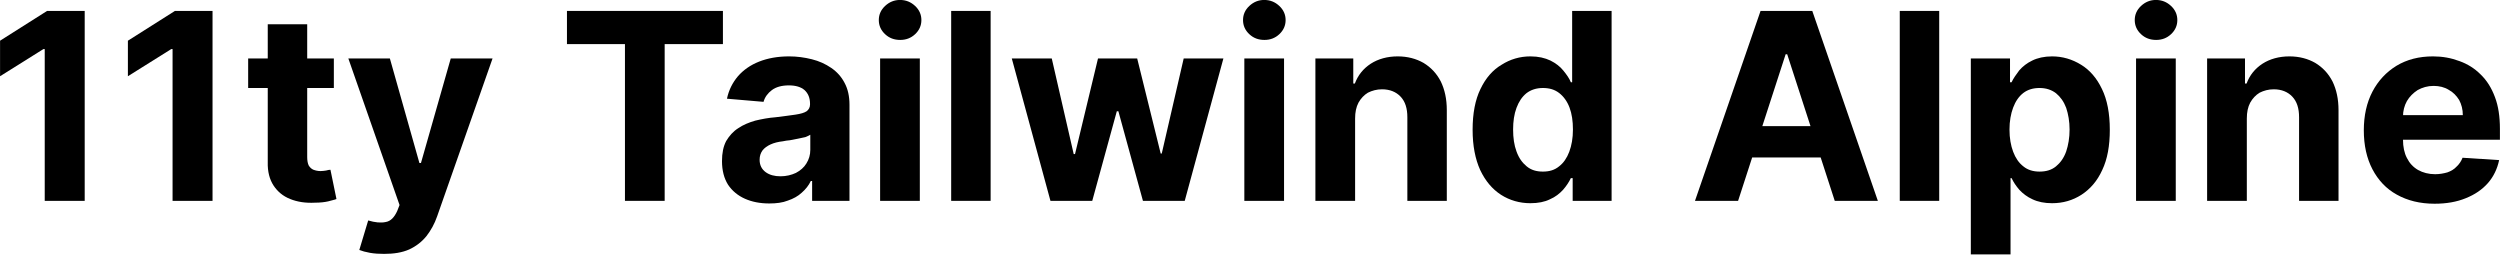
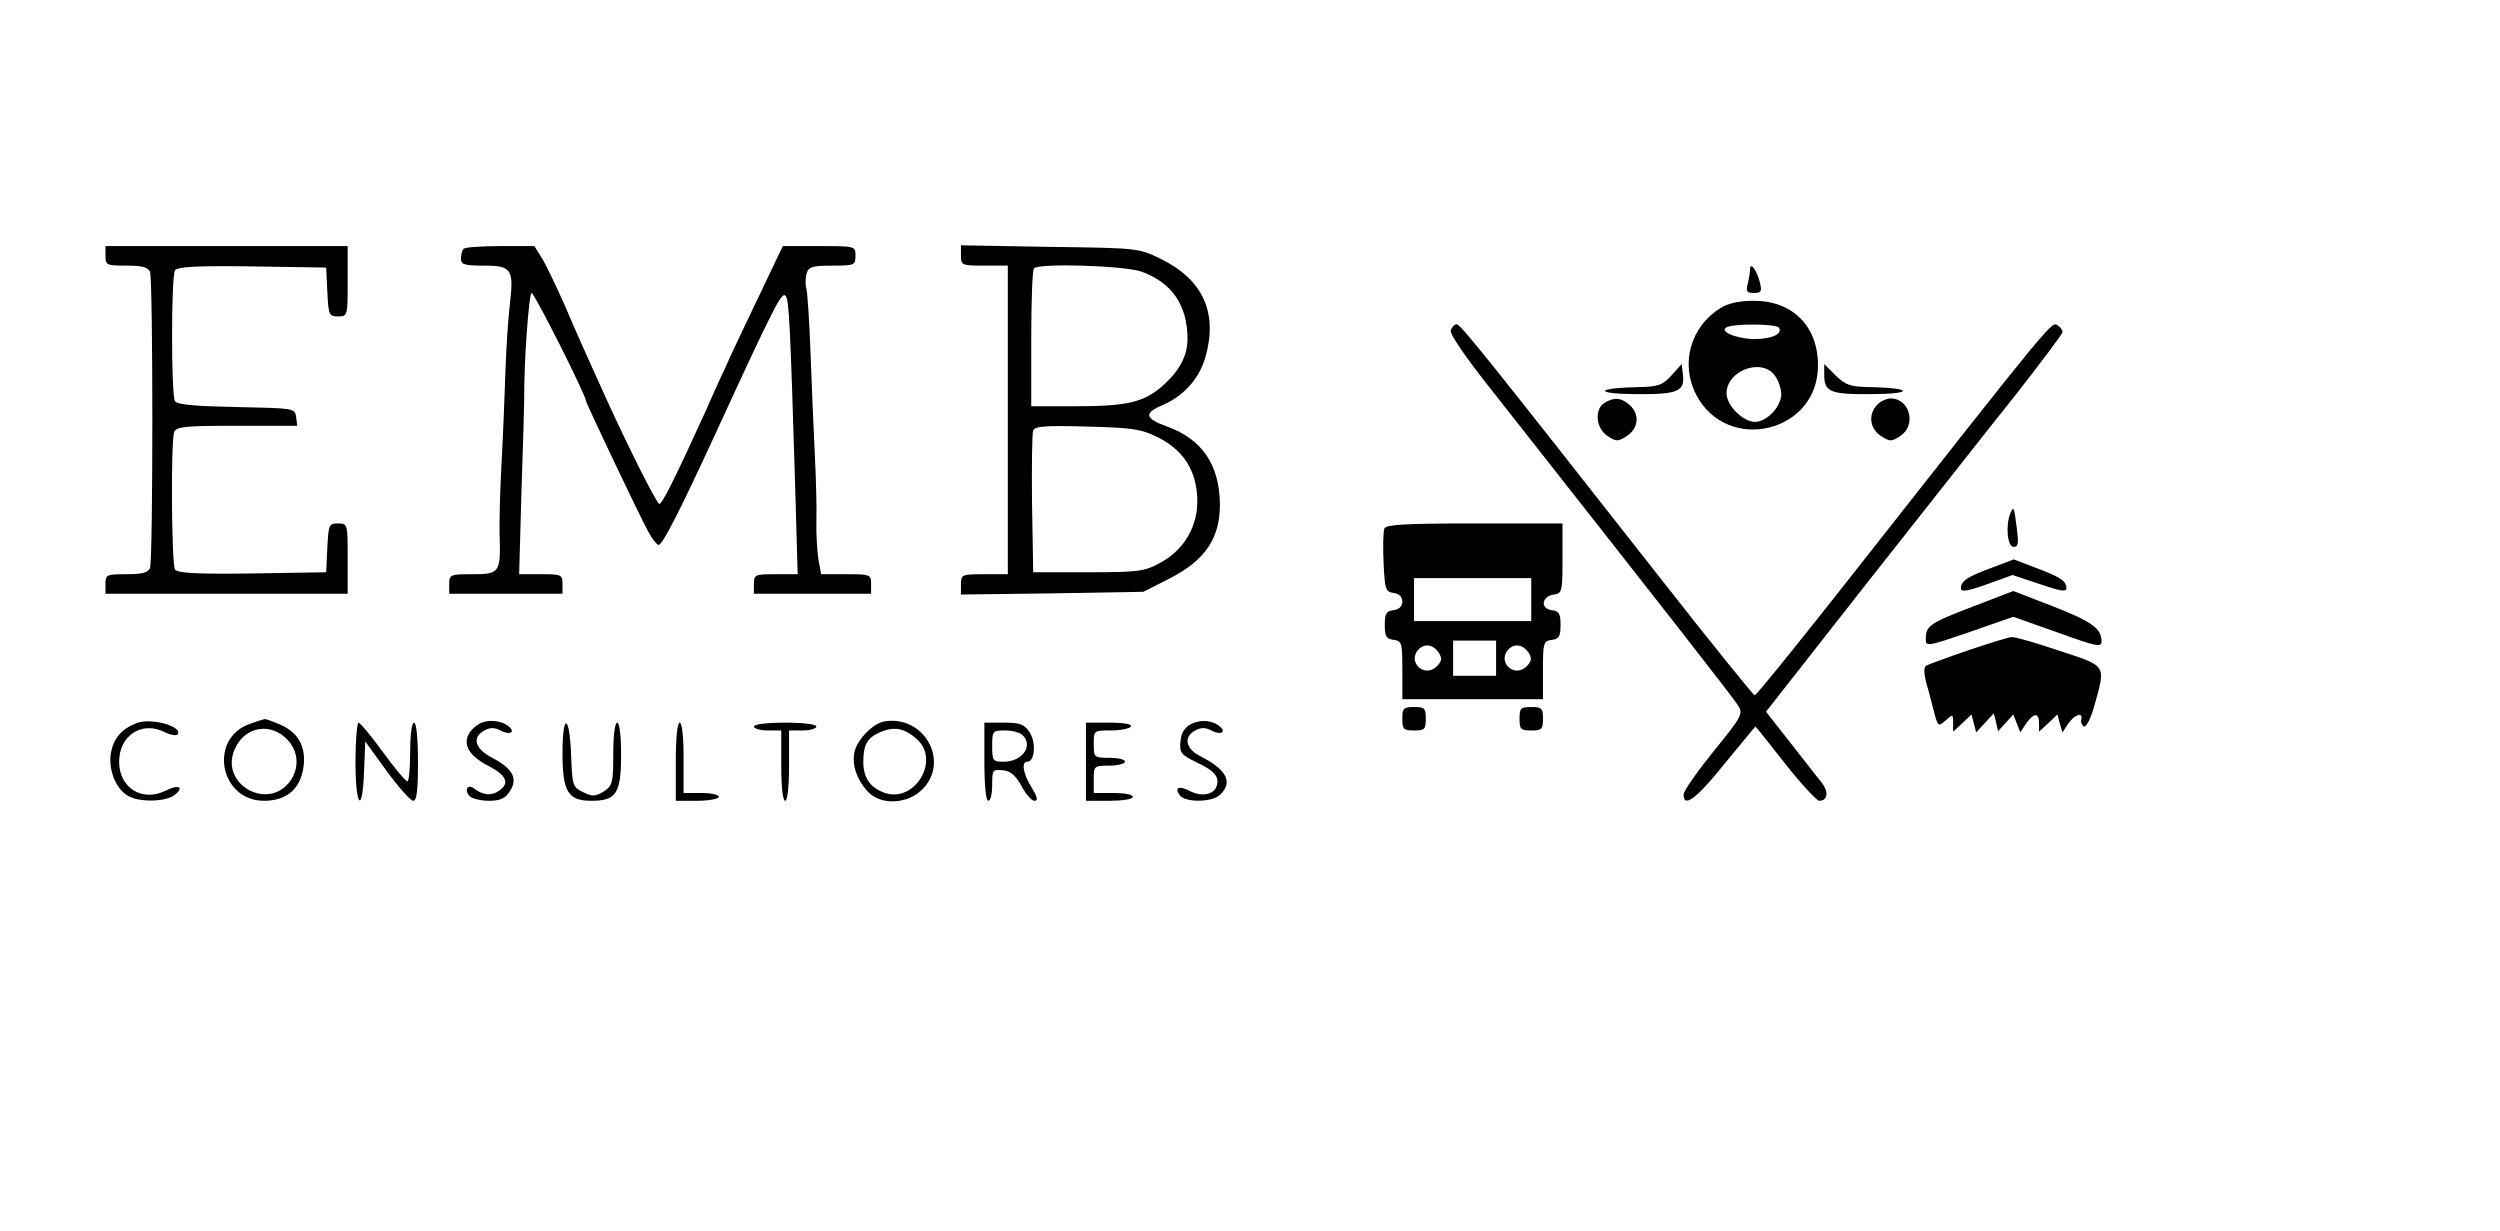
- <svg xmlns="http://www.w3.org/2000/svg" viewBox="0 0 1000 102" version="1.1">
-   <g id="curves" transform="matrix(1.33631,0,0,1.33631,-301.749,-65.4924)">
-     <g transform="matrix(78.1985,0,0,78.1985,221.836,109.131)">
-       <path d="M0.375,-0.727L0.375,-0L0.222,-0L0.222,-0.581L0.217,-0.581L0.051,-0.477L0.051,-0.613L0.231,-0.727L0.375,-0.727Z" style="fill-rule:nonzero;" />
-     </g>
-     <g transform="matrix(78.1985,0,0,78.1985,260.102,109.131)">
-       <path d="M0.375,-0.727L0.375,-0L0.222,-0L0.222,-0.581L0.217,-0.581L0.051,-0.477L0.051,-0.613L0.231,-0.727L0.375,-0.727Z" style="fill-rule:nonzero;" />
-     </g>
-     <g transform="matrix(78.1985,0,0,78.1985,298.369,109.131)">
-       <path d="M0.35,-0.545L0.35,-0.432L0.022,-0.432L0.022,-0.545L0.35,-0.545ZM0.097,-0.676L0.248,-0.676L0.248,-0.168C0.248,-0.154 0.25,-0.143 0.254,-0.135C0.259,-0.127 0.265,-0.122 0.272,-0.119C0.28,-0.116 0.289,-0.114 0.299,-0.114C0.306,-0.114 0.313,-0.115 0.32,-0.116C0.327,-0.118 0.333,-0.119 0.337,-0.119L0.36,-0.007C0.353,-0.004 0.342,-0.002 0.328,0.002C0.315,0.005 0.298,0.007 0.278,0.007C0.242,0.009 0.21,0.004 0.183,-0.007C0.155,-0.018 0.134,-0.036 0.119,-0.059C0.104,-0.082 0.096,-0.112 0.097,-0.148L0.097,-0.676Z" style="fill-rule:nonzero;" />
-     </g>
-     <g transform="matrix(78.1985,0,0,78.1985,328.748,109.131)">
-       <path d="M0.154,0.203C0.135,0.203 0.117,0.202 0.1,0.199C0.083,0.196 0.069,0.192 0.059,0.188L0.093,0.075C0.119,0.083 0.142,0.085 0.16,0.081C0.179,0.078 0.193,0.063 0.204,0.039L0.213,0.016L0.017,-0.545L0.176,-0.545L0.289,-0.145L0.295,-0.145L0.409,-0.545L0.569,-0.545L0.357,0.059C0.347,0.088 0.333,0.113 0.316,0.135C0.298,0.157 0.276,0.174 0.25,0.186C0.223,0.198 0.191,0.203 0.154,0.203Z" style="fill-rule:nonzero;" />
-     </g>
-     <g transform="matrix(78.1985,0,0,78.1985,392.701,109.131)">
-       <path d="M0.036,-0.6L0.036,-0.727L0.633,-0.727L0.633,-0.6L0.41,-0.6L0.41,-0L0.258,-0L0.258,-0.6L0.036,-0.6Z" style="fill-rule:nonzero;" />
-     </g>
-     <g transform="matrix(78.1985,0,0,78.1985,439.187,109.131)">
-       <path d="M0.216,0.01C0.181,0.01 0.15,0.004 0.123,-0.008C0.096,-0.02 0.074,-0.038 0.058,-0.062C0.043,-0.086 0.035,-0.116 0.035,-0.152C0.035,-0.183 0.04,-0.208 0.051,-0.229C0.063,-0.249 0.078,-0.266 0.097,-0.278C0.116,-0.291 0.138,-0.3 0.162,-0.307C0.187,-0.313 0.213,-0.318 0.24,-0.32C0.271,-0.324 0.297,-0.327 0.316,-0.33C0.336,-0.333 0.35,-0.337 0.359,-0.343C0.367,-0.349 0.372,-0.358 0.372,-0.369L0.372,-0.371C0.372,-0.394 0.365,-0.411 0.351,-0.424C0.337,-0.436 0.317,-0.442 0.291,-0.442C0.264,-0.442 0.242,-0.436 0.226,-0.424C0.21,-0.412 0.199,-0.397 0.194,-0.379L0.054,-0.391C0.061,-0.424 0.075,-0.452 0.096,-0.477C0.117,-0.501 0.144,-0.52 0.177,-0.533C0.21,-0.546 0.248,-0.553 0.292,-0.553C0.322,-0.553 0.351,-0.549 0.379,-0.542C0.407,-0.535 0.431,-0.524 0.453,-0.509C0.475,-0.494 0.492,-0.475 0.504,-0.452C0.517,-0.428 0.523,-0.4 0.523,-0.368L0.523,-0L0.38,-0L0.38,-0.076L0.375,-0.076C0.367,-0.059 0.355,-0.044 0.34,-0.031C0.326,-0.018 0.308,-0.008 0.287,-0.001C0.267,0.007 0.243,0.01 0.216,0.01ZM0.259,-0.094C0.281,-0.094 0.301,-0.099 0.318,-0.107C0.335,-0.116 0.349,-0.128 0.358,-0.143C0.368,-0.159 0.373,-0.176 0.373,-0.195L0.373,-0.253C0.368,-0.25 0.362,-0.247 0.354,-0.244C0.345,-0.242 0.336,-0.24 0.326,-0.238C0.316,-0.236 0.306,-0.234 0.295,-0.232C0.285,-0.231 0.276,-0.23 0.268,-0.228C0.25,-0.226 0.234,-0.222 0.221,-0.216C0.208,-0.21 0.198,-0.203 0.19,-0.193C0.183,-0.183 0.179,-0.172 0.179,-0.157C0.179,-0.137 0.187,-0.121 0.202,-0.11C0.217,-0.099 0.236,-0.094 0.259,-0.094Z" style="fill-rule:nonzero;" />
-     </g>
-     <g transform="matrix(78.1985,0,0,78.1985,484.562,109.131)">
-       <path d="M0.06,-0L0.06,-0.545L0.212,-0.545L0.212,-0L0.06,-0ZM0.137,-0.616C0.114,-0.616 0.095,-0.623 0.079,-0.638C0.063,-0.653 0.055,-0.671 0.055,-0.692C0.055,-0.713 0.063,-0.731 0.079,-0.746C0.095,-0.761 0.114,-0.769 0.136,-0.769C0.159,-0.769 0.178,-0.761 0.194,-0.746C0.21,-0.731 0.218,-0.713 0.218,-0.692C0.218,-0.671 0.21,-0.653 0.194,-0.638C0.178,-0.623 0.159,-0.616 0.137,-0.616Z" style="fill-rule:nonzero;" />
-     </g>
-     <g transform="matrix(78.1985,0,0,78.1985,505.834,109.131)">
-       <rect x="0.06" y="-0.727" width="0.151" height="0.727" style="fill-rule:nonzero;" />
-     </g>
-     <g transform="matrix(78.1985,0,0,78.1985,527.105,109.131)">
-       <path d="M0.168,-0L0.02,-0.545L0.173,-0.545L0.257,-0.179L0.262,-0.179L0.35,-0.545L0.5,-0.545L0.59,-0.181L0.594,-0.181L0.678,-0.545L0.83,-0.545L0.682,-0L0.522,-0L0.428,-0.343L0.422,-0.343L0.328,-0L0.168,-0Z" style="fill-rule:nonzero;" />
-     </g>
-     <g transform="matrix(78.1985,0,0,78.1985,593.585,109.131)">
-       <path d="M0.06,-0L0.06,-0.545L0.212,-0.545L0.212,-0L0.06,-0ZM0.137,-0.616C0.114,-0.616 0.095,-0.623 0.079,-0.638C0.063,-0.653 0.055,-0.671 0.055,-0.692C0.055,-0.713 0.063,-0.731 0.079,-0.746C0.095,-0.761 0.114,-0.769 0.136,-0.769C0.159,-0.769 0.178,-0.761 0.194,-0.746C0.21,-0.731 0.218,-0.713 0.218,-0.692C0.218,-0.671 0.21,-0.653 0.194,-0.638C0.178,-0.623 0.159,-0.616 0.137,-0.616Z" style="fill-rule:nonzero;" />
-     </g>
-     <g transform="matrix(78.1985,0,0,78.1985,614.856,109.131)">
-       <path d="M0.212,-0.315L0.212,-0L0.06,-0L0.06,-0.545L0.205,-0.545L0.205,-0.449L0.211,-0.449C0.223,-0.481 0.243,-0.506 0.272,-0.525C0.3,-0.543 0.335,-0.553 0.375,-0.553C0.413,-0.553 0.446,-0.544 0.474,-0.528C0.502,-0.511 0.524,-0.488 0.54,-0.457C0.555,-0.426 0.563,-0.39 0.563,-0.347L0.563,-0L0.412,-0L0.412,-0.32C0.412,-0.354 0.404,-0.38 0.386,-0.399C0.369,-0.417 0.345,-0.427 0.315,-0.427C0.295,-0.427 0.277,-0.422 0.261,-0.414C0.246,-0.405 0.234,-0.392 0.225,-0.376C0.216,-0.359 0.212,-0.339 0.212,-0.315Z" style="fill-rule:nonzero;" />
-     </g>
-     <g transform="matrix(78.1985,0,0,78.1985,663.48,109.131)">
-       <path d="M0.261,0.009C0.22,0.009 0.182,-0.002 0.149,-0.023C0.115,-0.045 0.089,-0.076 0.069,-0.118C0.05,-0.16 0.04,-0.211 0.04,-0.272C0.04,-0.335 0.05,-0.387 0.07,-0.428C0.09,-0.47 0.117,-0.501 0.151,-0.521C0.184,-0.542 0.221,-0.553 0.261,-0.553C0.292,-0.553 0.317,-0.547 0.338,-0.537C0.358,-0.527 0.375,-0.514 0.387,-0.499C0.4,-0.483 0.41,-0.469 0.416,-0.454L0.421,-0.454L0.421,-0.727L0.572,-0.727L0.572,-0L0.423,-0L0.423,-0.087L0.416,-0.087C0.409,-0.072 0.399,-0.057 0.386,-0.042C0.373,-0.028 0.357,-0.015 0.336,-0.006C0.316,0.004 0.291,0.009 0.261,0.009ZM0.309,-0.112C0.334,-0.112 0.354,-0.118 0.371,-0.132C0.388,-0.145 0.401,-0.164 0.41,-0.188C0.419,-0.212 0.424,-0.24 0.424,-0.273C0.424,-0.305 0.42,-0.333 0.411,-0.357C0.402,-0.381 0.388,-0.4 0.371,-0.413C0.354,-0.426 0.334,-0.432 0.309,-0.432C0.284,-0.432 0.263,-0.425 0.246,-0.412C0.229,-0.398 0.217,-0.38 0.208,-0.356C0.199,-0.332 0.195,-0.304 0.195,-0.273C0.195,-0.241 0.199,-0.213 0.208,-0.189C0.217,-0.164 0.23,-0.146 0.247,-0.132C0.264,-0.118 0.284,-0.112 0.309,-0.112Z" style="fill-rule:nonzero;" />
-     </g>
-     <g transform="matrix(78.1985,0,0,78.1985,731.293,109.131)">
-       <path d="M0.189,-0L0.024,-0L0.275,-0.727L0.473,-0.727L0.724,-0L0.559,-0L0.377,-0.561L0.371,-0.561L0.189,-0ZM0.178,-0.286L0.567,-0.286L0.567,-0.166L0.178,-0.166L0.178,-0.286Z" style="fill-rule:nonzero;" />
-     </g>
-     <g transform="matrix(78.1985,0,0,78.1985,789.775,109.131)">
-       <rect x="0.06" y="-0.727" width="0.151" height="0.727" style="fill-rule:nonzero;" />
-     </g>
-     <g transform="matrix(78.1985,0,0,78.1985,811.047,109.131)">
-       <path d="M0.06,0.205L0.06,-0.545L0.21,-0.545L0.21,-0.454L0.216,-0.454C0.223,-0.469 0.233,-0.483 0.245,-0.499C0.258,-0.514 0.274,-0.527 0.295,-0.537C0.315,-0.547 0.341,-0.553 0.371,-0.553C0.411,-0.553 0.448,-0.542 0.482,-0.521C0.515,-0.501 0.542,-0.47 0.562,-0.428C0.582,-0.387 0.592,-0.335 0.592,-0.272C0.592,-0.211 0.583,-0.16 0.563,-0.118C0.544,-0.076 0.517,-0.045 0.483,-0.023C0.45,-0.002 0.413,0.009 0.371,0.009C0.342,0.009 0.317,0.004 0.296,-0.006C0.276,-0.015 0.259,-0.028 0.246,-0.042C0.233,-0.057 0.223,-0.072 0.216,-0.087L0.212,-0.087L0.212,0.205L0.06,0.205ZM0.208,-0.273C0.208,-0.24 0.213,-0.212 0.222,-0.188C0.231,-0.164 0.244,-0.145 0.261,-0.132C0.278,-0.118 0.299,-0.112 0.323,-0.112C0.348,-0.112 0.369,-0.118 0.386,-0.132C0.403,-0.146 0.416,-0.164 0.425,-0.189C0.433,-0.213 0.438,-0.241 0.438,-0.273C0.438,-0.304 0.433,-0.332 0.425,-0.356C0.416,-0.38 0.403,-0.398 0.386,-0.412C0.369,-0.425 0.348,-0.432 0.323,-0.432C0.299,-0.432 0.278,-0.426 0.261,-0.413C0.244,-0.4 0.231,-0.381 0.222,-0.357C0.213,-0.333 0.208,-0.305 0.208,-0.273Z" style="fill-rule:nonzero;" />
-     </g>
-     <g transform="matrix(78.1985,0,0,78.1985,860.504,109.131)">
-       <path d="M0.06,-0L0.06,-0.545L0.212,-0.545L0.212,-0L0.06,-0ZM0.137,-0.616C0.114,-0.616 0.095,-0.623 0.079,-0.638C0.063,-0.653 0.055,-0.671 0.055,-0.692C0.055,-0.713 0.063,-0.731 0.079,-0.746C0.095,-0.761 0.114,-0.769 0.136,-0.769C0.159,-0.769 0.178,-0.761 0.194,-0.746C0.21,-0.731 0.218,-0.713 0.218,-0.692C0.218,-0.671 0.21,-0.653 0.194,-0.638C0.178,-0.623 0.159,-0.616 0.137,-0.616Z" style="fill-rule:nonzero;" />
-     </g>
-     <g transform="matrix(78.1985,0,0,78.1985,881.775,109.131)">
-       <path d="M0.212,-0.315L0.212,-0L0.06,-0L0.06,-0.545L0.205,-0.545L0.205,-0.449L0.211,-0.449C0.223,-0.481 0.243,-0.506 0.272,-0.525C0.3,-0.543 0.335,-0.553 0.375,-0.553C0.413,-0.553 0.446,-0.544 0.474,-0.528C0.502,-0.511 0.524,-0.488 0.54,-0.457C0.555,-0.426 0.563,-0.39 0.563,-0.347L0.563,-0L0.412,-0L0.412,-0.32C0.412,-0.354 0.404,-0.38 0.386,-0.399C0.369,-0.417 0.345,-0.427 0.315,-0.427C0.295,-0.427 0.277,-0.422 0.261,-0.414C0.246,-0.405 0.234,-0.392 0.225,-0.376C0.216,-0.359 0.212,-0.339 0.212,-0.315Z" style="fill-rule:nonzero;" />
-     </g>
-     <g transform="matrix(78.1985,0,0,78.1985,930.4,109.131)">
-       <path d="M0.309,0.011C0.253,0.011 0.205,-0.001 0.164,-0.024C0.124,-0.046 0.093,-0.079 0.071,-0.121C0.049,-0.163 0.038,-0.213 0.038,-0.27C0.038,-0.326 0.049,-0.376 0.071,-0.418C0.093,-0.46 0.124,-0.493 0.163,-0.517C0.203,-0.541 0.249,-0.553 0.303,-0.553C0.339,-0.553 0.372,-0.547 0.404,-0.535C0.435,-0.524 0.462,-0.507 0.485,-0.484C0.509,-0.461 0.527,-0.432 0.54,-0.397C0.553,-0.363 0.559,-0.322 0.559,-0.276L0.559,-0.234L0.099,-0.234L0.099,-0.328L0.417,-0.328C0.417,-0.35 0.412,-0.369 0.403,-0.386C0.393,-0.402 0.38,-0.416 0.363,-0.425C0.347,-0.435 0.327,-0.44 0.305,-0.44C0.282,-0.44 0.262,-0.434 0.244,-0.424C0.227,-0.413 0.213,-0.399 0.203,-0.382C0.193,-0.364 0.188,-0.344 0.188,-0.323L0.188,-0.234C0.188,-0.207 0.193,-0.183 0.203,-0.164C0.213,-0.144 0.227,-0.129 0.246,-0.118C0.264,-0.108 0.286,-0.102 0.311,-0.102C0.328,-0.102 0.344,-0.105 0.358,-0.109C0.372,-0.114 0.384,-0.121 0.393,-0.131C0.403,-0.14 0.411,-0.152 0.416,-0.165L0.556,-0.156C0.549,-0.123 0.535,-0.093 0.513,-0.068C0.491,-0.043 0.463,-0.024 0.428,-0.01C0.394,0.004 0.354,0.011 0.309,0.011Z" style="fill-rule:nonzero;" />
-     </g>
+ <svg xmlns="http://www.w3.org/2000/svg" version="1.0" width="640pt" height="315pt" viewBox="0 0 640 315" preserveAspectRatio="xMidYMid meet">
+   <g transform="translate(0,315) scale(0.1,-0.1)" fill="#000000" stroke="none">
+     <path d="M270 2495 c0 -24 3 -25 54 -25 40 0 55 -4 60 -16 8 -20 8 -738 0 -758 -5 -12 -20 -16 -60 -16 -51 0 -54 -1 -54 -25 l0 -25 310 0 310 0 0 90 c0 89 0 90 -25 90 -23 0 -24 -4 -27 -62 l-3 -63 -189 -3 c-145 -2 -191 1 -198 10 -9 15 -11 329 -2 352 5 14 29 16 161 16 l154 0 -3 23 c-3 22 -6 22 -153 25 -104 2 -152 6 -157 15 -10 16 -10 318 0 335 7 9 53 12 198 10 l189 -3 3 -62 c3 -59 4 -63 27 -63 25 0 25 1 25 90 l0 90 -310 0 -310 0 0 -25z" />
+     <path d="M1187 2513 c-4 -3 -7 -15 -7 -25 0 -15 8 -18 59 -18 71 0 77 -9 66 -101 -4 -33 -9 -108 -11 -167 -2 -59 -6 -165 -10 -237 -4 -71 -6 -155 -5 -185 3 -96 0 -100 -69 -100 -57 0 -60 -1 -60 -25 l0 -25 145 0 145 0 0 25 c0 24 -3 25 -56 25 l-55 0 6 213 c4 116 7 223 7 237 -1 90 12 270 19 270 7 0 139 -262 139 -276 0 -6 139 -298 159 -334 10 -19 23 -35 27 -35 10 0 55 88 148 290 150 326 167 358 177 348 9 -9 12 -72 25 -500 l6 -213 -56 0 c-53 0 -56 -1 -56 -25 l0 -25 150 0 150 0 0 25 c0 24 -2 25 -64 25 l-64 0 -7 39 c-3 21 -6 65 -5 97 1 33 -1 109 -4 169 -3 61 -8 178 -11 260 -3 83 -8 158 -11 168 -3 9 -2 26 1 37 5 17 15 20 66 20 56 0 59 1 59 25 0 25 0 25 -93 25 l-93 0 -63 -132 c-35 -73 -74 -155 -86 -183 -13 -27 -36 -79 -52 -115 -77 -169 -108 -230 -115 -230 -7 0 -87 160 -149 298 -38 84 -58 128 -94 212 -21 47 -46 100 -57 118 l-20 32 -87 0 c-48 0 -91 -3 -94 -7z" />
+     <path d="M2460 2496 c0 -25 2 -26 60 -26 l60 0 0 -395 0 -395 -60 0 c-58 0 -60 -1 -60 -26 l0 -26 234 3 233 4 69 35 c89 46 127 102 127 188 -1 102 -45 167 -135 200 -56 20 -60 34 -16 53 57 24 97 67 114 125 32 113 -6 198 -114 251 -57 28 -59 28 -284 31 l-228 4 0 -26z m461 -41 c79 -28 119 -86 119 -173 0 -43 -21 -82 -64 -120 -48 -42 -91 -52 -223 -52 l-113 0 0 173 c0 96 3 177 7 180 13 14 230 7 274 -8z m42 -424 c65 -32 99 -83 102 -156 3 -71 -33 -133 -97 -167 -39 -21 -56 -23 -183 -23 l-140 0 -3 175 c-1 96 0 181 3 188 4 11 32 13 138 10 114 -3 138 -6 180 -27z" />
+     <path d="M4480 2460 c0 -8 -3 -25 -6 -37 -5 -19 -2 -23 16 -23 19 0 21 4 15 28 -8 32 -25 53 -25 32z" />
+     <path d="M4404 2361 c-76 -47 -103 -142 -62 -221 79 -153 313 -98 312 75 0 100 -65 165 -164 165 -36 0 -66 -6 -86 -19z m150 -50 c10 -16 -18 -29 -64 -29 -47 1 -93 21 -68 31 22 9 126 8 132 -2z m-10 -123 c9 -12 16 -34 16 -47 0 -32 -37 -71 -67 -71 -31 0 -73 42 -73 73 0 59 91 92 124 45z" />
+     <path d="M3714 2305 c-4 -9 38 -70 108 -158 425 -540 617 -785 628 -804 13 -20 8 -29 -63 -116 -42 -52 -77 -102 -77 -111 0 -35 32 -12 105 79 43 52 78 95 79 95 1 0 35 -43 76 -95 41 -52 80 -94 87 -95 22 0 25 22 7 46 -11 13 -47 60 -81 103 l-62 79 262 334 c145 183 315 400 380 481 64 82 117 152 117 157 0 5 -5 12 -11 16 -18 11 8 43 -571 -693 -110 -139 -202 -253 -206 -253 -4 1 -114 137 -244 303 -439 559 -509 647 -519 647 -5 0 -12 -7 -15 -15z" />
+     <path d="M4279 2189 c-23 -25 -34 -29 -85 -30 -109 -2 -115 -17 -8 -18 111 -1 128 7 122 52 l-3 25 -26 -29z" />
+     <path d="M4670 2191 c0 -45 15 -51 125 -50 106 1 100 16 -8 18 -51 1 -62 5 -88 30 l-29 29 0 -27z" />
+     <path d="M4108 2119 c-27 -16 -23 -65 7 -85 23 -15 27 -15 50 0 30 20 33 56 7 79 -21 19 -39 21 -64 6z" />
+     <path d="M4806 2114 c-24 -24 -20 -61 9 -80 23 -15 27 -15 50 0 42 28 24 96 -25 96 -10 0 -26 -7 -34 -16z" />
+     <path d="M5146 1835 c-12 -32 -7 -85 9 -85 12 0 13 9 8 48 -7 55 -8 58 -17 37z" />
+     <path d="M3544 1797 c-3 -8 -4 -47 -2 -88 3 -68 5 -74 26 -77 14 -2 22 -10 22 -22 0 -12 -8 -20 -22 -22 -19 -2 -23 -9 -23 -38 0 -29 4 -36 23 -38 21 -3 22 -8 22 -78 l0 -74 180 0 180 0 0 74 c0 70 1 75 23 78 18 2 22 9 22 38 0 29 -4 36 -23 38 -30 4 -25 36 6 40 21 3 22 8 22 93 l0 89 -225 0 c-180 0 -227 -3 -231 -13z m376 -182 l0 -55 -150 0 -150 0 0 55 0 55 150 0 150 0 0 -55z m-90 -150 l0 -45 -55 0 -55 0 0 45 0 45 55 0 55 0 0 -45z m-146 13 c8 -14 7 -21 -6 -34 -30 -30 -75 9 -48 42 16 18 39 15 54 -8z m230 0 c8 -14 7 -21 -6 -34 -30 -30 -75 9 -48 42 16 18 39 15 54 -8z" />
+     <path d="M5100 1697 c-63 -23 -80 -34 -80 -53 0 -10 15 -8 66 10 l66 24 69 -23 c52 -18 69 -21 69 -11 0 19 -16 29 -80 53 l-55 21 -55 -21z" />
+     <path d="M5050 1597 c-110 -42 -120 -49 -120 -83 0 -20 4 -19 112 18 l112 39 113 -40 c100 -36 113 -39 113 -23 0 33 -25 51 -125 90 l-101 39 -104 -40z" />
+     <path d="M5038 1485 c-53 -18 -101 -36 -107 -39 -6 -4 -6 -19 -1 -39 5 -17 14 -52 20 -75 11 -43 12 -43 31 -26 18 16 19 16 19 -6 l0 -23 24 22 23 22 6 -23 6 -23 23 25 22 24 6 -23 5 -23 20 22 19 21 9 -23 9 -23 15 23 c20 28 33 28 33 0 l0 -21 24 22 23 22 6 -23 7 -23 15 23 c17 24 38 30 33 10 -2 -7 2 -15 7 -18 6 -2 18 22 27 55 29 104 32 99 -90 139 -59 20 -114 36 -122 35 -8 0 -59 -16 -112 -34z" />
+     <path d="M3590 1310 c0 -27 3 -30 30 -30 27 0 30 3 30 30 0 27 -3 30 -30 30 -27 0 -30 -3 -30 -30z" />
+     <path d="M3890 1310 c0 -27 3 -30 30 -30 27 0 30 3 30 30 0 27 -3 30 -30 30 -27 0 -30 -3 -30 -30z" />
+     <path d="M350 1299 c-39 -15 -59 -39 -66 -76 -7 -40 10 -88 40 -108 26 -19 96 -19 122 -1 27 21 12 29 -22 12 -60 -30 -119 7 -119 74 0 67 58 105 116 76 16 -8 31 -10 34 -6 13 21 -69 43 -105 29z" />
+     <path d="M640 1297 c-107 -37 -78 -197 36 -197 58 0 93 30 101 87 7 52 -14 89 -62 109 -19 8 -36 14 -37 13 -2 0 -19 -5 -38 -12z m98 -43 c26 -29 28 -70 6 -102 -56 -80 -181 -11 -144 78 25 61 94 73 138 24z" />
+     <path d="M1233 1300 c-12 -5 -27 -18 -33 -29 -15 -29 2 -56 49 -81 47 -24 57 -45 29 -64 -20 -14 -41 -12 -64 5 -16 13 -26 -2 -13 -18 6 -7 29 -13 50 -13 30 0 42 6 54 24 22 33 7 59 -45 86 -44 23 -53 52 -20 70 14 8 26 8 41 0 22 -12 39 -6 23 9 -16 15 -48 20 -71 11z" />
+     <path d="M2263 1303 c-30 -6 -70 -48 -76 -80 -6 -33 7 -70 35 -100 33 -35 101 -32 139 6 72 72 4 192 -98 174z m85 -46 c60 -55 -8 -165 -85 -136 -35 13 -52 37 -53 76 0 46 9 64 44 79 36 15 62 10 94 -19z" />
+     <path d="M3050 1297 c-17 -9 -26 -22 -28 -45 -3 -29 1 -34 42 -54 47 -22 59 -38 50 -62 -8 -21 -39 -26 -68 -11 -28 15 -41 9 -25 -12 16 -18 84 -17 103 3 33 32 16 64 -51 98 -38 19 -44 50 -13 66 14 8 26 8 41 0 22 -12 39 -6 23 9 -18 17 -49 20 -74 8z" />
+     <path d="M910 1200 c0 -117 18 -137 22 -24 l3 76 55 -76 c30 -41 61 -76 68 -76 9 0 12 27 12 100 0 60 -4 100 -10 100 -6 0 -10 -32 -10 -75 0 -41 -3 -75 -7 -75 -5 0 -33 34 -63 75 -30 41 -58 75 -62 75 -4 0 -8 -45 -8 -100z" />
+     <path d="M1440 1222 c0 -99 14 -122 74 -122 64 0 76 19 76 118 0 48 -4 82 -10 82 -6 0 -10 -33 -10 -80 0 -73 -2 -81 -24 -96 -22 -13 -29 -14 -53 -2 -27 13 -28 16 -31 96 -4 104 -22 108 -22 4z" />
+     <path d="M1730 1200 l0 -100 55 0 c30 0 55 5 55 10 0 6 -20 10 -45 10 l-45 0 0 90 c0 53 -4 90 -10 90 -6 0 -10 -40 -10 -100z" />
+     <path d="M1930 1290 c0 -5 16 -10 35 -10 l35 0 0 -90 c0 -53 4 -90 10 -90 6 0 10 37 10 90 l0 90 35 0 c19 0 35 5 35 10 0 6 -33 10 -80 10 -47 0 -80 -4 -80 -10z" />
+     <path d="M2520 1200 c0 -60 4 -100 10 -100 6 0 10 18 10 41 0 38 1 40 28 37 19 -2 32 -13 47 -40 11 -21 26 -38 33 -38 10 0 8 9 -7 34 -22 35 -27 66 -11 66 19 0 23 49 6 75 -14 21 -24 25 -66 25 l-50 0 0 -100z m98 68 c28 -28 -1 -68 -49 -68 -27 0 -29 2 -29 40 0 39 1 40 33 40 18 0 38 -5 45 -12z" />
+     <path d="M2780 1200 l0 -100 60 0 c33 0 60 4 60 10 0 6 -22 10 -50 10 l-50 0 0 35 c0 34 1 35 40 35 22 0 40 5 40 10 0 6 -18 10 -40 10 -39 0 -40 1 -40 35 0 35 0 35 44 35 25 0 48 5 51 10 4 6 -17 10 -54 10 l-61 0 0 -100z" />
  </g>
</svg>
